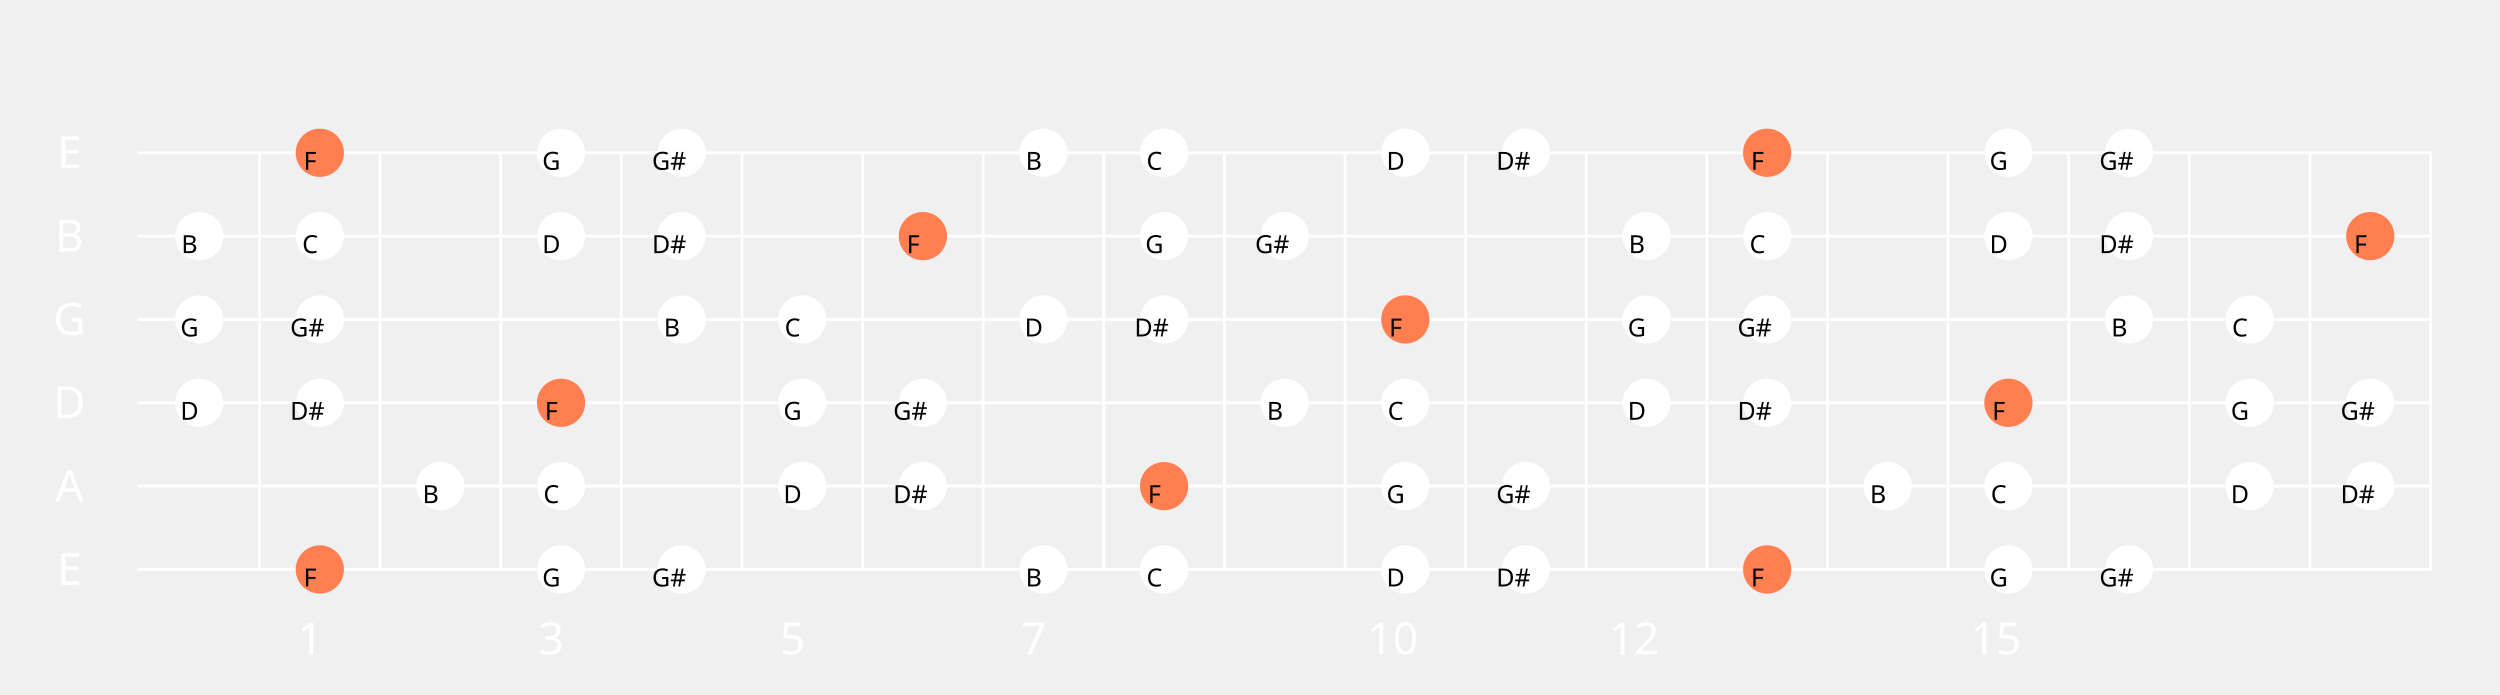
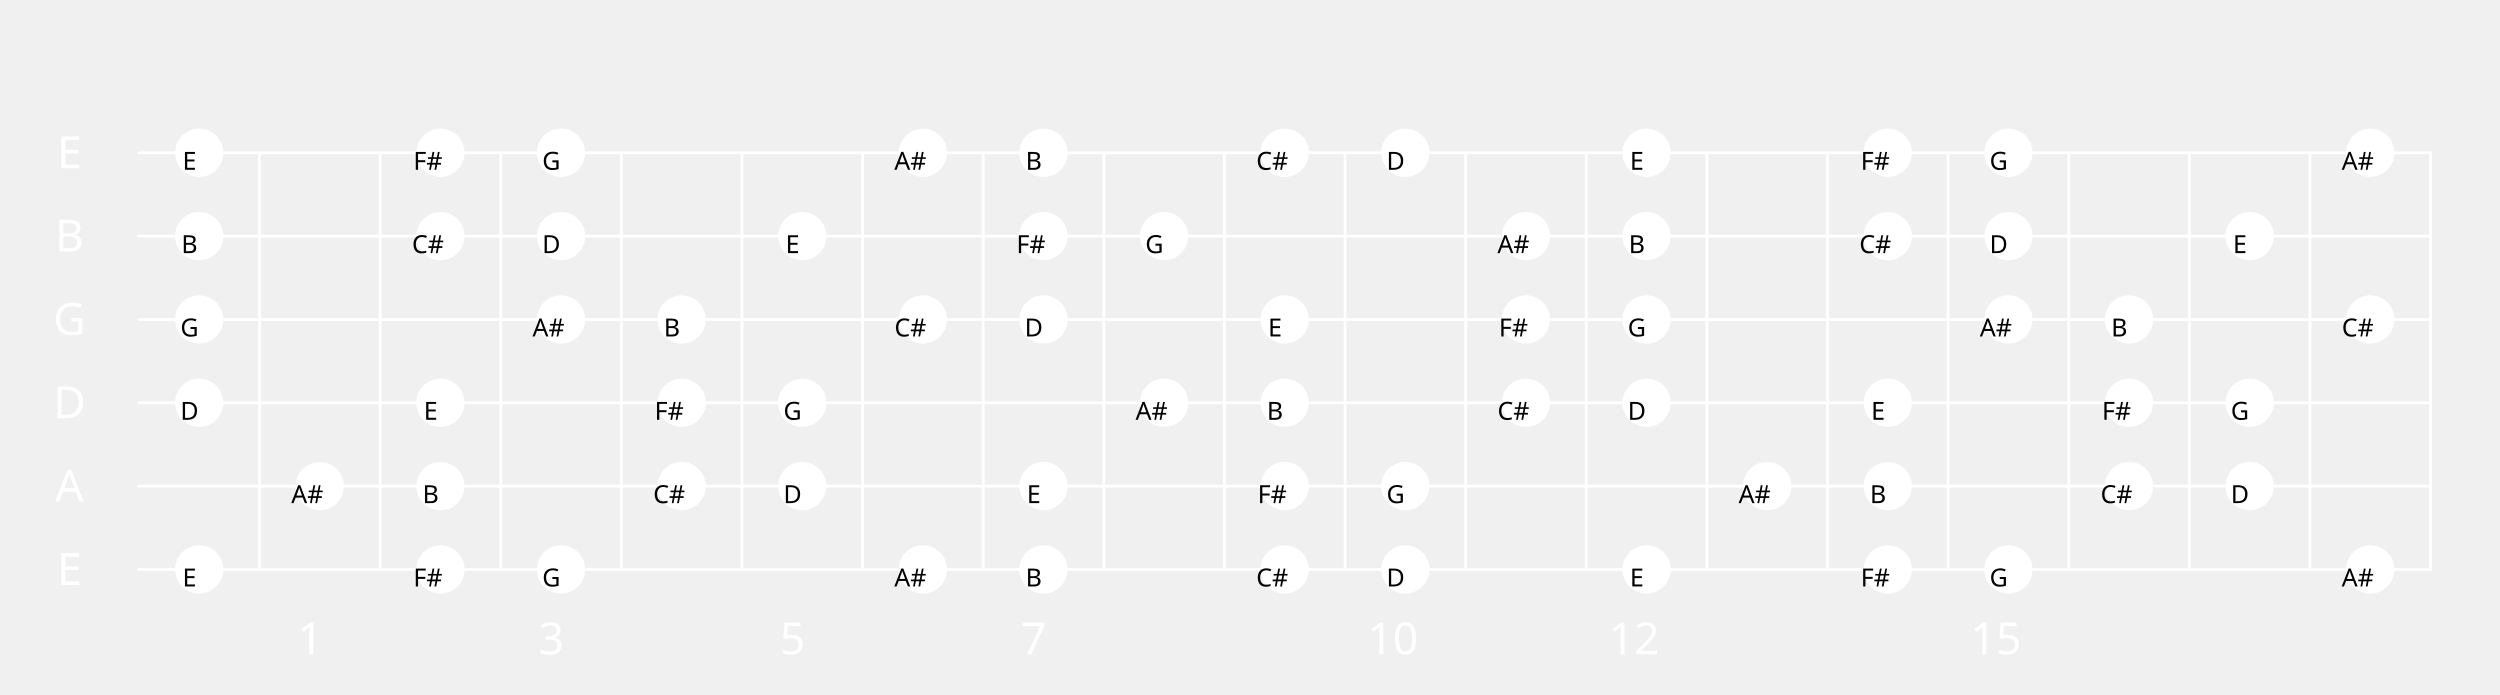
<svg xmlns="http://www.w3.org/2000/svg" class="chord-chart" font-size="16" height="250" preserveAspectRatio="xMidYMid mee    t" style="background: #282c34;" viewBox="0 0 900 250" width="900">
  <g class="grid" style="background: #282c34; stroke: white; stroke-linecap: round;">
    <path class="grid" d="M50,55 h825,0 M50,85 h825,0 M50,115 h825,0 M50,145 h825,0 M50,175 h825,0 M50,205 h825,0" />
    <path class="grid" d="M93.421,55 v150,0 M136.842,55 v150,0 M180.263,55 v150,0 M223.684,55 v150,0 M267.105,55 v150,0 M310.526,55 v150,0 M353.947,55 v150,0 M397.368,55 v150,0 M440.789,55 v150,0 M484.211,55 v150,0 M527.632,55 v150,0 M571.053,55 v150,0 M614.474,55 v150,0 M657.895,55 v150,0 M701.316,55 v150,0 M744.737,55 v150,0 M788.158,55 v150,0 M831.579,55 v150,0 M875,55 v150,0" />
  </g>
  <g class="text" style="font-family: Verdana; fill: white" text-anchor="middle">
    <text class="header" dominant-baseline="middle" style="font-family: Verdana; fill: white" x="111.632" y="230">
1
</text>
    <text class="header" dominant-baseline="middle" style="font-family: Verdana; fill: white" x="198.474" y="230">
3
</text>
    <text class="header" dominant-baseline="middle" style="font-family: Verdana; fill: white" x="285.316" y="230">
5
</text>
    <text class="header" dominant-baseline="middle" style="font-family: Verdana; fill: white" x="372.158" y="230">
7
</text>
    <text class="header" dominant-baseline="middle" dx="-1" style="font-family: Verdana; fill: white" x="502.421" y="230">
10
</text>
    <text class="header" dominant-baseline="middle" dx="-1" style="font-family: Verdana; fill: white" x="589.263" y="230">
12
</text>
    <text class="header" dominant-baseline="middle" dx="-1" style="font-family: Verdana; fill: white" x="719.526" y="230">
15
</text>
  </g>
-   <g class="circle_tonic" fill="coral">
-     <circle cx="115.132" cy="205" r="8.684" />
-     <circle cx="636.184" cy="205" r="8.684" />
-     <circle cx="419.079" cy="175" r="8.684" />
-     <circle cx="201.974" cy="145" r="8.684" />
-     <circle cx="723.026" cy="145" r="8.684" />
-     <circle cx="505.921" cy="115" r="8.684" />
-     <circle cx="332.237" cy="85" r="8.684" />
-     <circle cx="853.289" cy="85" r="8.684" />
-     <circle cx="115.132" cy="55" r="8.684" />
-     <circle cx="636.184" cy="55" r="8.684" />
-   </g>
+   <g class="circle_tonic" fill="coral" />
  <g class="circle_in_scale" fill="white">
+     <circle cx="71.711" cy="205" r="8.684" />
+     <circle cx="158.553" cy="205" r="8.684" />
    <circle cx="201.974" cy="205" r="8.684" />
-     <circle cx="245.395" cy="205" r="8.684" />
+     <circle cx="332.237" cy="205" r="8.684" />
    <circle cx="375.658" cy="205" r="8.684" />
-     <circle cx="419.079" cy="205" r="8.684" />
+     <circle cx="462.5" cy="205" r="8.684" />
    <circle cx="505.921" cy="205" r="8.684" />
-     <circle cx="549.342" cy="205" r="8.684" />
+     <circle cx="592.763" cy="205" r="8.684" />
+     <circle cx="679.605" cy="205" r="8.684" />
    <circle cx="723.026" cy="205" r="8.684" />
-     <circle cx="766.447" cy="205" r="8.684" />
+     <circle cx="853.289" cy="205" r="8.684" />
+     <circle cx="115.132" cy="175" r="8.684" />
    <circle cx="158.553" cy="175" r="8.684" />
-     <circle cx="201.974" cy="175" r="8.684" />
+     <circle cx="245.395" cy="175" r="8.684" />
    <circle cx="288.816" cy="175" r="8.684" />
-     <circle cx="332.237" cy="175" r="8.684" />
+     <circle cx="375.658" cy="175" r="8.684" />
+     <circle cx="462.5" cy="175" r="8.684" />
    <circle cx="505.921" cy="175" r="8.684" />
-     <circle cx="549.342" cy="175" r="8.684" />
+     <circle cx="636.184" cy="175" r="8.684" />
    <circle cx="679.605" cy="175" r="8.684" />
-     <circle cx="723.026" cy="175" r="8.684" />
+     <circle cx="766.447" cy="175" r="8.684" />
    <circle cx="809.868" cy="175" r="8.684" />
-     <circle cx="853.289" cy="175" r="8.684" />
    <circle cx="71.711" cy="145" r="8.684" />
-     <circle cx="115.132" cy="145" r="8.684" />
+     <circle cx="158.553" cy="145" r="8.684" />
+     <circle cx="245.395" cy="145" r="8.684" />
    <circle cx="288.816" cy="145" r="8.684" />
-     <circle cx="332.237" cy="145" r="8.684" />
+     <circle cx="419.079" cy="145" r="8.684" />
    <circle cx="462.5" cy="145" r="8.684" />
-     <circle cx="505.921" cy="145" r="8.684" />
+     <circle cx="549.342" cy="145" r="8.684" />
    <circle cx="592.763" cy="145" r="8.684" />
-     <circle cx="636.184" cy="145" r="8.684" />
+     <circle cx="679.605" cy="145" r="8.684" />
+     <circle cx="766.447" cy="145" r="8.684" />
    <circle cx="809.868" cy="145" r="8.684" />
-     <circle cx="853.289" cy="145" r="8.684" />
    <circle cx="71.711" cy="115" r="8.684" />
-     <circle cx="115.132" cy="115" r="8.684" />
+     <circle cx="201.974" cy="115" r="8.684" />
    <circle cx="245.395" cy="115" r="8.684" />
-     <circle cx="288.816" cy="115" r="8.684" />
+     <circle cx="332.237" cy="115" r="8.684" />
    <circle cx="375.658" cy="115" r="8.684" />
-     <circle cx="419.079" cy="115" r="8.684" />
+     <circle cx="462.5" cy="115" r="8.684" />
+     <circle cx="549.342" cy="115" r="8.684" />
    <circle cx="592.763" cy="115" r="8.684" />
-     <circle cx="636.184" cy="115" r="8.684" />
+     <circle cx="723.026" cy="115" r="8.684" />
    <circle cx="766.447" cy="115" r="8.684" />
-     <circle cx="809.868" cy="115" r="8.684" />
+     <circle cx="853.289" cy="115" r="8.684" />
    <circle cx="71.711" cy="85" r="8.684" />
-     <circle cx="115.132" cy="85" r="8.684" />
+     <circle cx="158.553" cy="85" r="8.684" />
    <circle cx="201.974" cy="85" r="8.684" />
-     <circle cx="245.395" cy="85" r="8.684" />
+     <circle cx="288.816" cy="85" r="8.684" />
+     <circle cx="375.658" cy="85" r="8.684" />
    <circle cx="419.079" cy="85" r="8.684" />
-     <circle cx="462.5" cy="85" r="8.684" />
+     <circle cx="549.342" cy="85" r="8.684" />
    <circle cx="592.763" cy="85" r="8.684" />
-     <circle cx="636.184" cy="85" r="8.684" />
+     <circle cx="679.605" cy="85" r="8.684" />
    <circle cx="723.026" cy="85" r="8.684" />
-     <circle cx="766.447" cy="85" r="8.684" />
+     <circle cx="809.868" cy="85" r="8.684" />
+     <circle cx="71.711" cy="55" r="8.684" />
+     <circle cx="158.553" cy="55" r="8.684" />
    <circle cx="201.974" cy="55" r="8.684" />
-     <circle cx="245.395" cy="55" r="8.684" />
+     <circle cx="332.237" cy="55" r="8.684" />
    <circle cx="375.658" cy="55" r="8.684" />
-     <circle cx="419.079" cy="55" r="8.684" />
+     <circle cx="462.5" cy="55" r="8.684" />
    <circle cx="505.921" cy="55" r="8.684" />
-     <circle cx="549.342" cy="55" r="8.684" />
+     <circle cx="592.763" cy="55" r="8.684" />
+     <circle cx="679.605" cy="55" r="8.684" />
    <circle cx="723.026" cy="55" r="8.684" />
-     <circle cx="766.447" cy="55" r="8.684" />
+     <circle cx="853.289" cy="55" r="8.684" />
  </g>
  <g class="text_circle" fill="black" font-size="9" style="font-family: Verdana;" text-anchor="middle">
-     <text dominant-baseline="middle" style="font-family: Verdana; fill: black" x="111.632" y="208">
- F
+     <text dominant-baseline="middle" style="font-family: Verdana; fill: black" x="68.211" y="208">
+ E
+ </text>
+     <text dominant-baseline="middle" dx="-1" style="font-family: Verdana; fill: black" x="155.053" y="208">
+ F#
</text>
    <text dominant-baseline="middle" style="font-family: Verdana; fill: black" x="198.474" y="208">
G
</text>
-     <text dominant-baseline="middle" dx="-1" style="font-family: Verdana; fill: black" x="241.895" y="208">
- G#
+     <text dominant-baseline="middle" dx="-1" style="font-family: Verdana; fill: black" x="328.737" y="208">
+ A#
</text>
    <text dominant-baseline="middle" style="font-family: Verdana; fill: black" x="372.158" y="208">
B
</text>
-     <text dominant-baseline="middle" style="font-family: Verdana; fill: black" x="415.579" y="208">
- C
+     <text dominant-baseline="middle" dx="-1" style="font-family: Verdana; fill: black" x="459" y="208">
+ C#
</text>
    <text dominant-baseline="middle" style="font-family: Verdana; fill: black" x="502.421" y="208">
D
</text>
-     <text dominant-baseline="middle" dx="-1" style="font-family: Verdana; fill: black" x="545.842" y="208">
- D#
- </text>
-     <text dominant-baseline="middle" style="font-family: Verdana; fill: black" x="632.684" y="208">
- F
+     <text dominant-baseline="middle" style="font-family: Verdana; fill: black" x="589.263" y="208">
+ E
+ </text>
+     <text dominant-baseline="middle" dx="-1" style="font-family: Verdana; fill: black" x="676.105" y="208">
+ F#
</text>
    <text dominant-baseline="middle" style="font-family: Verdana; fill: black" x="719.526" y="208">
G
</text>
-     <text dominant-baseline="middle" dx="-1" style="font-family: Verdana; fill: black" x="762.947" y="208">
- G#
+     <text dominant-baseline="middle" dx="-1" style="font-family: Verdana; fill: black" x="849.789" y="208">
+ A#
+ </text>
+     <text dominant-baseline="middle" dx="-1" style="font-family: Verdana; fill: black" x="111.632" y="178">
+ A#
</text>
    <text dominant-baseline="middle" style="font-family: Verdana; fill: black" x="155.053" y="178">
B
</text>
-     <text dominant-baseline="middle" style="font-family: Verdana; fill: black" x="198.474" y="178">
- C
+     <text dominant-baseline="middle" dx="-1" style="font-family: Verdana; fill: black" x="241.895" y="178">
+ C#
</text>
    <text dominant-baseline="middle" style="font-family: Verdana; fill: black" x="285.316" y="178">
D
</text>
-     <text dominant-baseline="middle" dx="-1" style="font-family: Verdana; fill: black" x="328.737" y="178">
- D#
- </text>
-     <text dominant-baseline="middle" style="font-family: Verdana; fill: black" x="415.579" y="178">
- F
+     <text dominant-baseline="middle" style="font-family: Verdana; fill: black" x="372.158" y="178">
+ E
+ </text>
+     <text dominant-baseline="middle" dx="-1" style="font-family: Verdana; fill: black" x="459" y="178">
+ F#
</text>
    <text dominant-baseline="middle" style="font-family: Verdana; fill: black" x="502.421" y="178">
G
</text>
-     <text dominant-baseline="middle" dx="-1" style="font-family: Verdana; fill: black" x="545.842" y="178">
- G#
+     <text dominant-baseline="middle" dx="-1" style="font-family: Verdana; fill: black" x="632.684" y="178">
+ A#
</text>
    <text dominant-baseline="middle" style="font-family: Verdana; fill: black" x="676.105" y="178">
B
</text>
-     <text dominant-baseline="middle" style="font-family: Verdana; fill: black" x="719.526" y="178">
- C
+     <text dominant-baseline="middle" dx="-1" style="font-family: Verdana; fill: black" x="762.947" y="178">
+ C#
</text>
    <text dominant-baseline="middle" style="font-family: Verdana; fill: black" x="806.368" y="178">
D
</text>
-     <text dominant-baseline="middle" dx="-1" style="font-family: Verdana; fill: black" x="849.789" y="178">
- D#
- </text>
    <text dominant-baseline="middle" style="font-family: Verdana; fill: black" x="68.211" y="148">
D
</text>
-     <text dominant-baseline="middle" dx="-1" style="font-family: Verdana; fill: black" x="111.632" y="148">
- D#
- </text>
-     <text dominant-baseline="middle" style="font-family: Verdana; fill: black" x="198.474" y="148">
- F
+     <text dominant-baseline="middle" style="font-family: Verdana; fill: black" x="155.053" y="148">
+ E
+ </text>
+     <text dominant-baseline="middle" dx="-1" style="font-family: Verdana; fill: black" x="241.895" y="148">
+ F#
</text>
    <text dominant-baseline="middle" style="font-family: Verdana; fill: black" x="285.316" y="148">
G
</text>
-     <text dominant-baseline="middle" dx="-1" style="font-family: Verdana; fill: black" x="328.737" y="148">
- G#
+     <text dominant-baseline="middle" dx="-1" style="font-family: Verdana; fill: black" x="415.579" y="148">
+ A#
</text>
    <text dominant-baseline="middle" style="font-family: Verdana; fill: black" x="459" y="148">
B
</text>
-     <text dominant-baseline="middle" style="font-family: Verdana; fill: black" x="502.421" y="148">
- C
+     <text dominant-baseline="middle" dx="-1" style="font-family: Verdana; fill: black" x="545.842" y="148">
+ C#
</text>
    <text dominant-baseline="middle" style="font-family: Verdana; fill: black" x="589.263" y="148">
D
</text>
-     <text dominant-baseline="middle" dx="-1" style="font-family: Verdana; fill: black" x="632.684" y="148">
- D#
- </text>
-     <text dominant-baseline="middle" style="font-family: Verdana; fill: black" x="719.526" y="148">
- F
+     <text dominant-baseline="middle" style="font-family: Verdana; fill: black" x="676.105" y="148">
+ E
+ </text>
+     <text dominant-baseline="middle" dx="-1" style="font-family: Verdana; fill: black" x="762.947" y="148">
+ F#
</text>
    <text dominant-baseline="middle" style="font-family: Verdana; fill: black" x="806.368" y="148">
G
</text>
-     <text dominant-baseline="middle" dx="-1" style="font-family: Verdana; fill: black" x="849.789" y="148">
- G#
- </text>
    <text dominant-baseline="middle" style="font-family: Verdana; fill: black" x="68.211" y="118">
G
</text>
-     <text dominant-baseline="middle" dx="-1" style="font-family: Verdana; fill: black" x="111.632" y="118">
- G#
+     <text dominant-baseline="middle" dx="-1" style="font-family: Verdana; fill: black" x="198.474" y="118">
+ A#
</text>
    <text dominant-baseline="middle" style="font-family: Verdana; fill: black" x="241.895" y="118">
B
</text>
-     <text dominant-baseline="middle" style="font-family: Verdana; fill: black" x="285.316" y="118">
- C
+     <text dominant-baseline="middle" dx="-1" style="font-family: Verdana; fill: black" x="328.737" y="118">
+ C#
</text>
    <text dominant-baseline="middle" style="font-family: Verdana; fill: black" x="372.158" y="118">
D
</text>
-     <text dominant-baseline="middle" dx="-1" style="font-family: Verdana; fill: black" x="415.579" y="118">
- D#
- </text>
-     <text dominant-baseline="middle" style="font-family: Verdana; fill: black" x="502.421" y="118">
- F
+     <text dominant-baseline="middle" style="font-family: Verdana; fill: black" x="459" y="118">
+ E
+ </text>
+     <text dominant-baseline="middle" dx="-1" style="font-family: Verdana; fill: black" x="545.842" y="118">
+ F#
</text>
    <text dominant-baseline="middle" style="font-family: Verdana; fill: black" x="589.263" y="118">
G
</text>
-     <text dominant-baseline="middle" dx="-1" style="font-family: Verdana; fill: black" x="632.684" y="118">
- G#
+     <text dominant-baseline="middle" dx="-1" style="font-family: Verdana; fill: black" x="719.526" y="118">
+ A#
</text>
    <text dominant-baseline="middle" style="font-family: Verdana; fill: black" x="762.947" y="118">
B
</text>
-     <text dominant-baseline="middle" style="font-family: Verdana; fill: black" x="806.368" y="118">
- C
+     <text dominant-baseline="middle" dx="-1" style="font-family: Verdana; fill: black" x="849.789" y="118">
+ C#
</text>
    <text dominant-baseline="middle" style="font-family: Verdana; fill: black" x="68.211" y="88">
B
</text>
-     <text dominant-baseline="middle" style="font-family: Verdana; fill: black" x="111.632" y="88">
- C
+     <text dominant-baseline="middle" dx="-1" style="font-family: Verdana; fill: black" x="155.053" y="88">
+ C#
</text>
    <text dominant-baseline="middle" style="font-family: Verdana; fill: black" x="198.474" y="88">
D
</text>
-     <text dominant-baseline="middle" dx="-1" style="font-family: Verdana; fill: black" x="241.895" y="88">
- D#
- </text>
-     <text dominant-baseline="middle" style="font-family: Verdana; fill: black" x="328.737" y="88">
- F
+     <text dominant-baseline="middle" style="font-family: Verdana; fill: black" x="285.316" y="88">
+ E
+ </text>
+     <text dominant-baseline="middle" dx="-1" style="font-family: Verdana; fill: black" x="372.158" y="88">
+ F#
</text>
    <text dominant-baseline="middle" style="font-family: Verdana; fill: black" x="415.579" y="88">
G
</text>
-     <text dominant-baseline="middle" dx="-1" style="font-family: Verdana; fill: black" x="459" y="88">
- G#
+     <text dominant-baseline="middle" dx="-1" style="font-family: Verdana; fill: black" x="545.842" y="88">
+ A#
</text>
    <text dominant-baseline="middle" style="font-family: Verdana; fill: black" x="589.263" y="88">
B
</text>
-     <text dominant-baseline="middle" style="font-family: Verdana; fill: black" x="632.684" y="88">
- C
+     <text dominant-baseline="middle" dx="-1" style="font-family: Verdana; fill: black" x="676.105" y="88">
+ C#
</text>
    <text dominant-baseline="middle" style="font-family: Verdana; fill: black" x="719.526" y="88">
D
</text>
-     <text dominant-baseline="middle" dx="-1" style="font-family: Verdana; fill: black" x="762.947" y="88">
- D#
- </text>
-     <text dominant-baseline="middle" style="font-family: Verdana; fill: black" x="849.789" y="88">
- F
- </text>
-     <text dominant-baseline="middle" style="font-family: Verdana; fill: black" x="111.632" y="58">
- F
+     <text dominant-baseline="middle" style="font-family: Verdana; fill: black" x="806.368" y="88">
+ E
+ </text>
+     <text dominant-baseline="middle" style="font-family: Verdana; fill: black" x="68.211" y="58">
+ E
+ </text>
+     <text dominant-baseline="middle" dx="-1" style="font-family: Verdana; fill: black" x="155.053" y="58">
+ F#
</text>
    <text dominant-baseline="middle" style="font-family: Verdana; fill: black" x="198.474" y="58">
G
</text>
-     <text dominant-baseline="middle" dx="-1" style="font-family: Verdana; fill: black" x="241.895" y="58">
- G#
+     <text dominant-baseline="middle" dx="-1" style="font-family: Verdana; fill: black" x="328.737" y="58">
+ A#
</text>
    <text dominant-baseline="middle" style="font-family: Verdana; fill: black" x="372.158" y="58">
B
</text>
-     <text dominant-baseline="middle" style="font-family: Verdana; fill: black" x="415.579" y="58">
- C
+     <text dominant-baseline="middle" dx="-1" style="font-family: Verdana; fill: black" x="459" y="58">
+ C#
</text>
    <text dominant-baseline="middle" style="font-family: Verdana; fill: black" x="502.421" y="58">
D
</text>
-     <text dominant-baseline="middle" dx="-1" style="font-family: Verdana; fill: black" x="545.842" y="58">
- D#
- </text>
-     <text dominant-baseline="middle" style="font-family: Verdana; fill: black" x="632.684" y="58">
- F
+     <text dominant-baseline="middle" style="font-family: Verdana; fill: black" x="589.263" y="58">
+ E
+ </text>
+     <text dominant-baseline="middle" dx="-1" style="font-family: Verdana; fill: black" x="676.105" y="58">
+ F#
</text>
    <text dominant-baseline="middle" style="font-family: Verdana; fill: black" x="719.526" y="58">
G
</text>
-     <text dominant-baseline="middle" dx="-1" style="font-family: Verdana; fill: black" x="762.947" y="58">
- G#
+     <text dominant-baseline="middle" dx="-1" style="font-family: Verdana; fill: black" x="849.789" y="58">
+ A#
</text>
  </g>
  <g class="text_circle" style="font-family: Verdana; fill: white;" text-anchor="middle">
    <text dominant-baseline="middle" style="font-family: Verdana; fill: white;" x="25" y="205">
E
</text>
    <text dominant-baseline="middle" style="font-family: Verdana; fill: white;" x="25" y="175">
A
</text>
    <text dominant-baseline="middle" style="font-family: Verdana; fill: white;" x="25" y="145">
D
</text>
    <text dominant-baseline="middle" style="font-family: Verdana; fill: white;" x="25" y="115">
G
</text>
    <text dominant-baseline="middle" style="font-family: Verdana; fill: white;" x="25" y="85">
B
</text>
    <text dominant-baseline="middle" style="font-family: Verdana; fill: white;" x="25" y="55">
E
</text>
  </g>
</svg>
